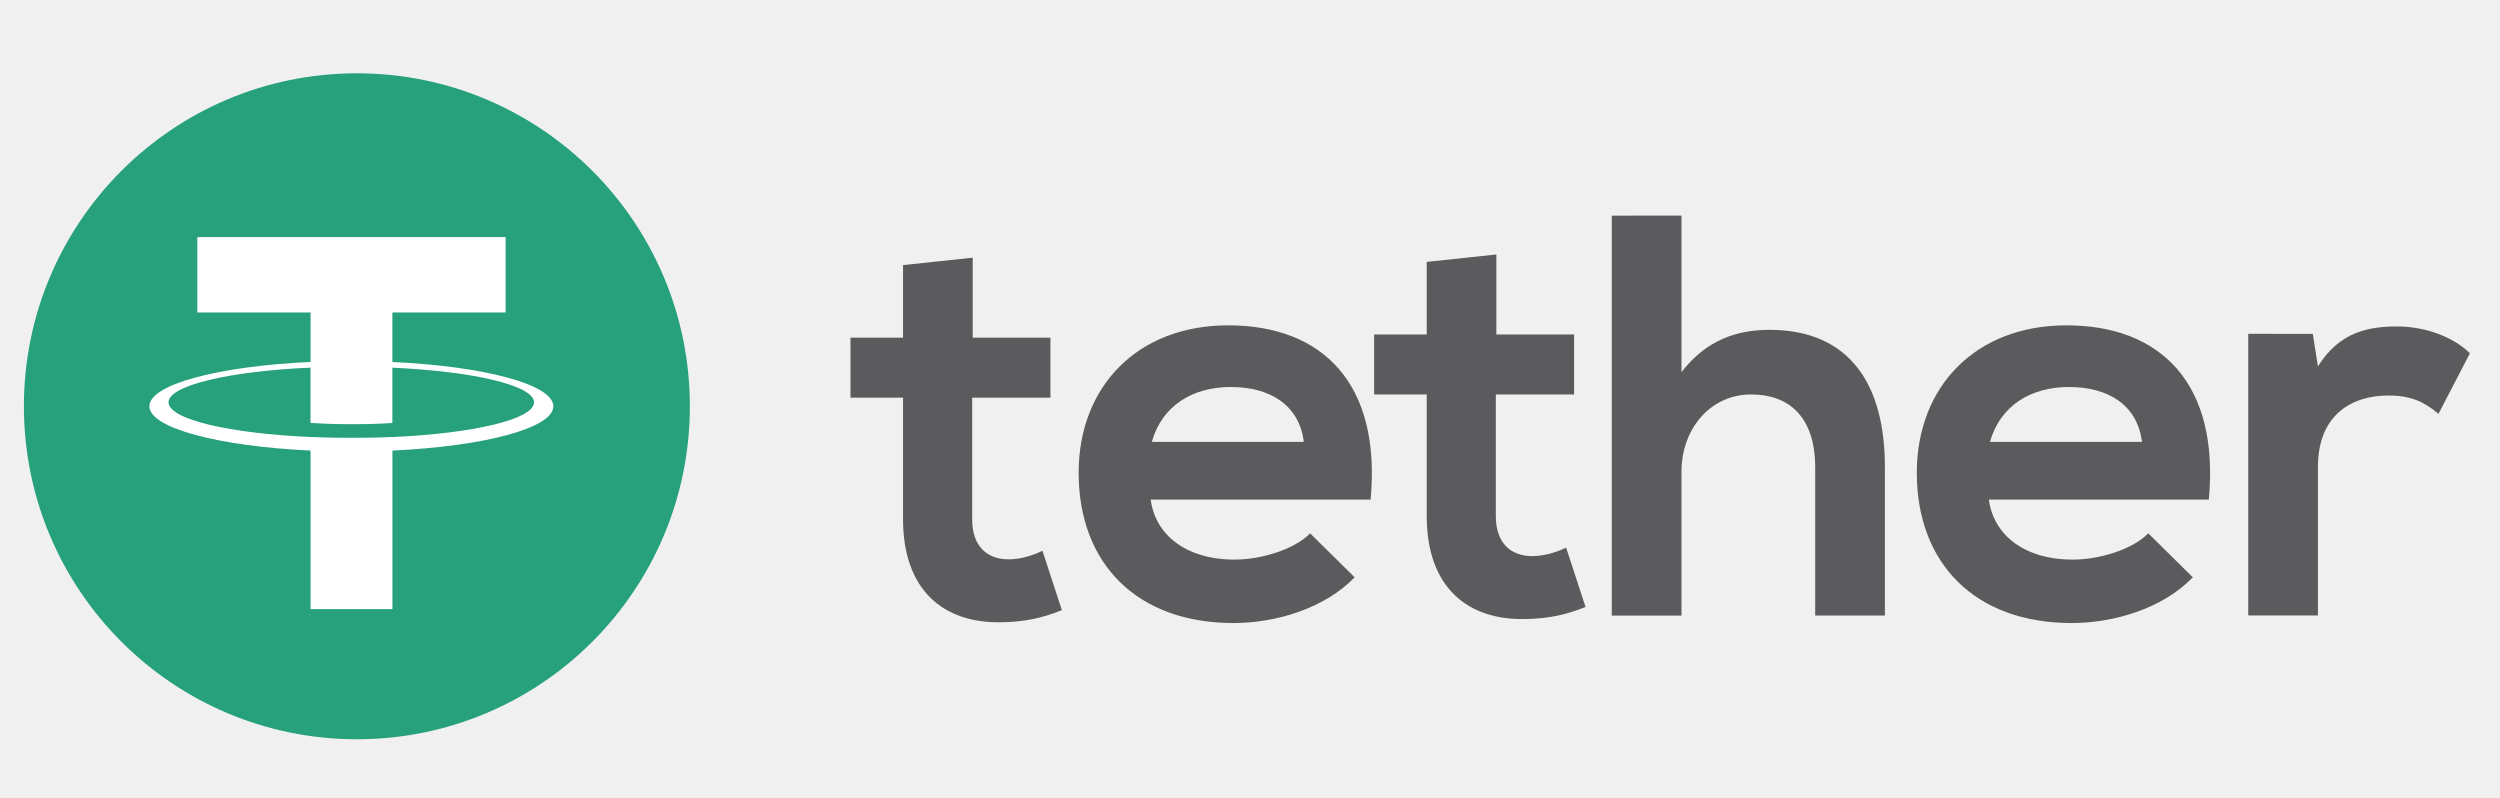
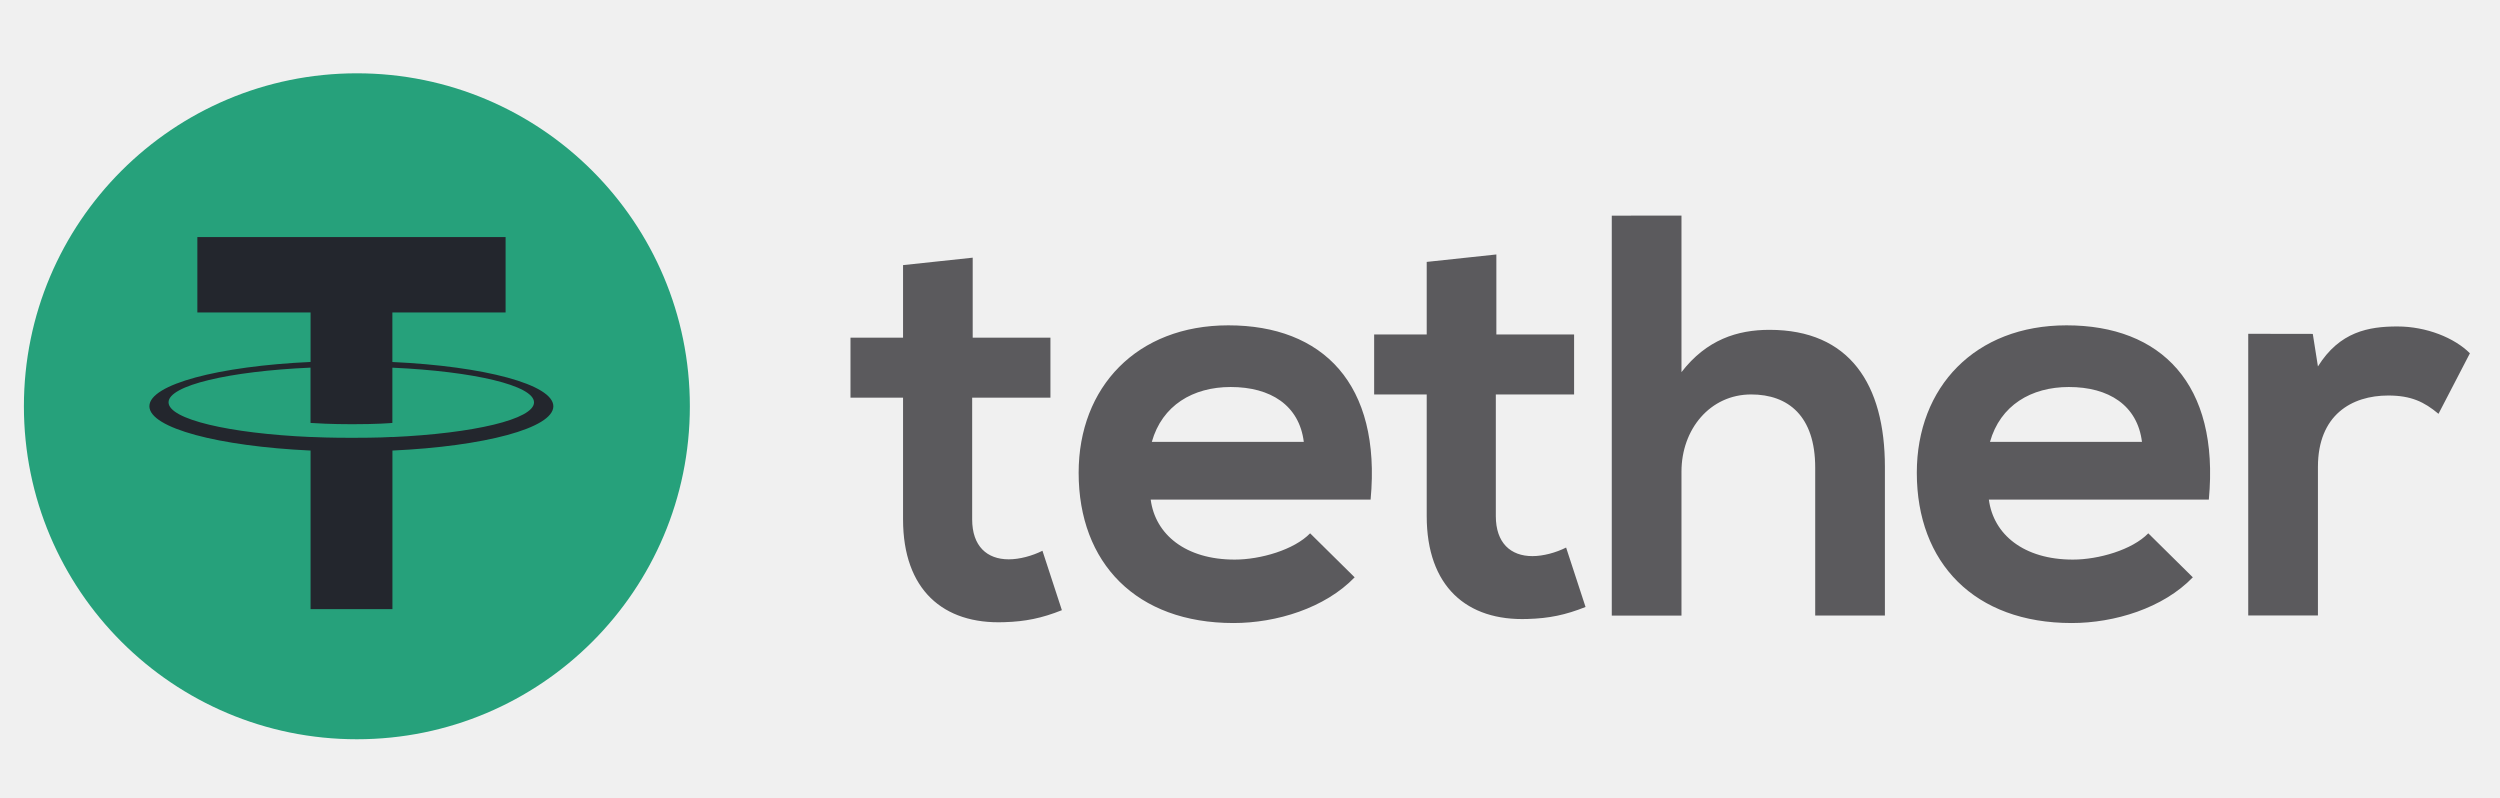
<svg xmlns="http://www.w3.org/2000/svg" viewBox="0 0 467 149">
  <circle cx="66.665" cy="75.893" r="62.2" fill="#26a17b" />
-   <g fill="#fff">
+   <g fill="#23262D">
    <path d="m73.295 81.633v-.01c-.43.03-2.65.16-7.59.16-3.95 0-6.72-.11-7.7-.16v.01c-15.19-.67-26.52-3.31-26.52-6.48 0-3.16 11.34-5.81 26.52-6.48v10.33c.99.07 3.84.24 7.77.24 4.72 0 7.08-.2 7.52-.24v-10.32c15.16.68 26.46 3.32 26.46 6.48s-11.31 5.8-26.46 6.48m0-14.03v-9.24h21.15v-14.09h-57.58v14.09h21.15v9.24c-17.19.79-30.11 4.19-30.11 8.27s12.93 7.48 30.11 8.28v29.62h15.29v-29.62c17.16-.79 30.06-4.19 30.06-8.27 0-4.07-12.9-7.48-30.06-8.27" />
  </g>
  <path d="m181.7 48.133v14.94h14.52v11.21h-14.62v22.73c0 5.02 2.77 7.47 6.83 7.47 2.03 0 4.38-.64 6.3-1.6l3.63 11.1c-3.73 1.49-6.83 2.13-10.78 2.24-11.42.43-18.89-6.08-18.89-19.21v-22.73h-9.82v-11.21h9.82v-13.55zm250.33 14.24.96 6.08c4.06-6.51 9.5-7.47 14.84-7.47 5.44 0 10.67 2.13 13.55 5.01l-5.87 11.31c-2.67-2.24-5.12-3.42-9.39-3.42-6.83 0-13.13 3.63-13.13 13.34v27.75h-13.02v-52.62zm-31.91 20.17c-.85-6.83-6.19-10.25-13.66-10.25-7.04 0-12.81 3.42-14.73 10.25zm-28.6 10.78c.85 6.51 6.51 11.21 15.69 11.21 4.8 0 11.1-1.82 14.09-4.91l8.32 8.22c-5.55 5.76-14.62 8.54-22.63 8.54-18.14 0-28.93-11.21-28.93-28.07 0-16.01 10.89-27.54 27.97-27.54 17.61 0 28.61 10.89 26.58 32.55zm-57.42-53.05v29.24c4.7-6.08 10.46-7.9 16.44-7.9 14.94 0 21.56 10.14 21.56 25.62v27.75h-13.02v-27.64c0-9.61-5.02-13.66-11.96-13.66-7.69 0-13.02 6.51-13.02 14.41v26.9h-13.02v-74.71zm-34.58 7.26v14.94h14.52v11.21h-14.62v22.73c0 5.02 2.78 7.47 6.83 7.47 2.03 0 4.38-.64 6.3-1.6l3.63 11.1c-3.73 1.49-6.83 2.13-10.78 2.24-11.42.43-18.89-6.09-18.89-19.21v-22.73h-9.82v-11.21h9.82v-13.55zm-35.97 35.01c-.85-6.83-6.19-10.25-13.66-10.25-7.04 0-12.81 3.42-14.73 10.25zm-28.6 10.78c.85 6.51 6.51 11.21 15.69 11.21 4.8 0 11.1-1.82 14.09-4.91l8.32 8.22c-5.55 5.76-14.62 8.54-22.63 8.54-18.15 0-28.93-11.21-28.93-28.07 0-16.01 10.89-27.54 27.96-27.54 17.61 0 28.6 10.89 26.58 32.55z" fill="#5b5a5d" />
</svg>
